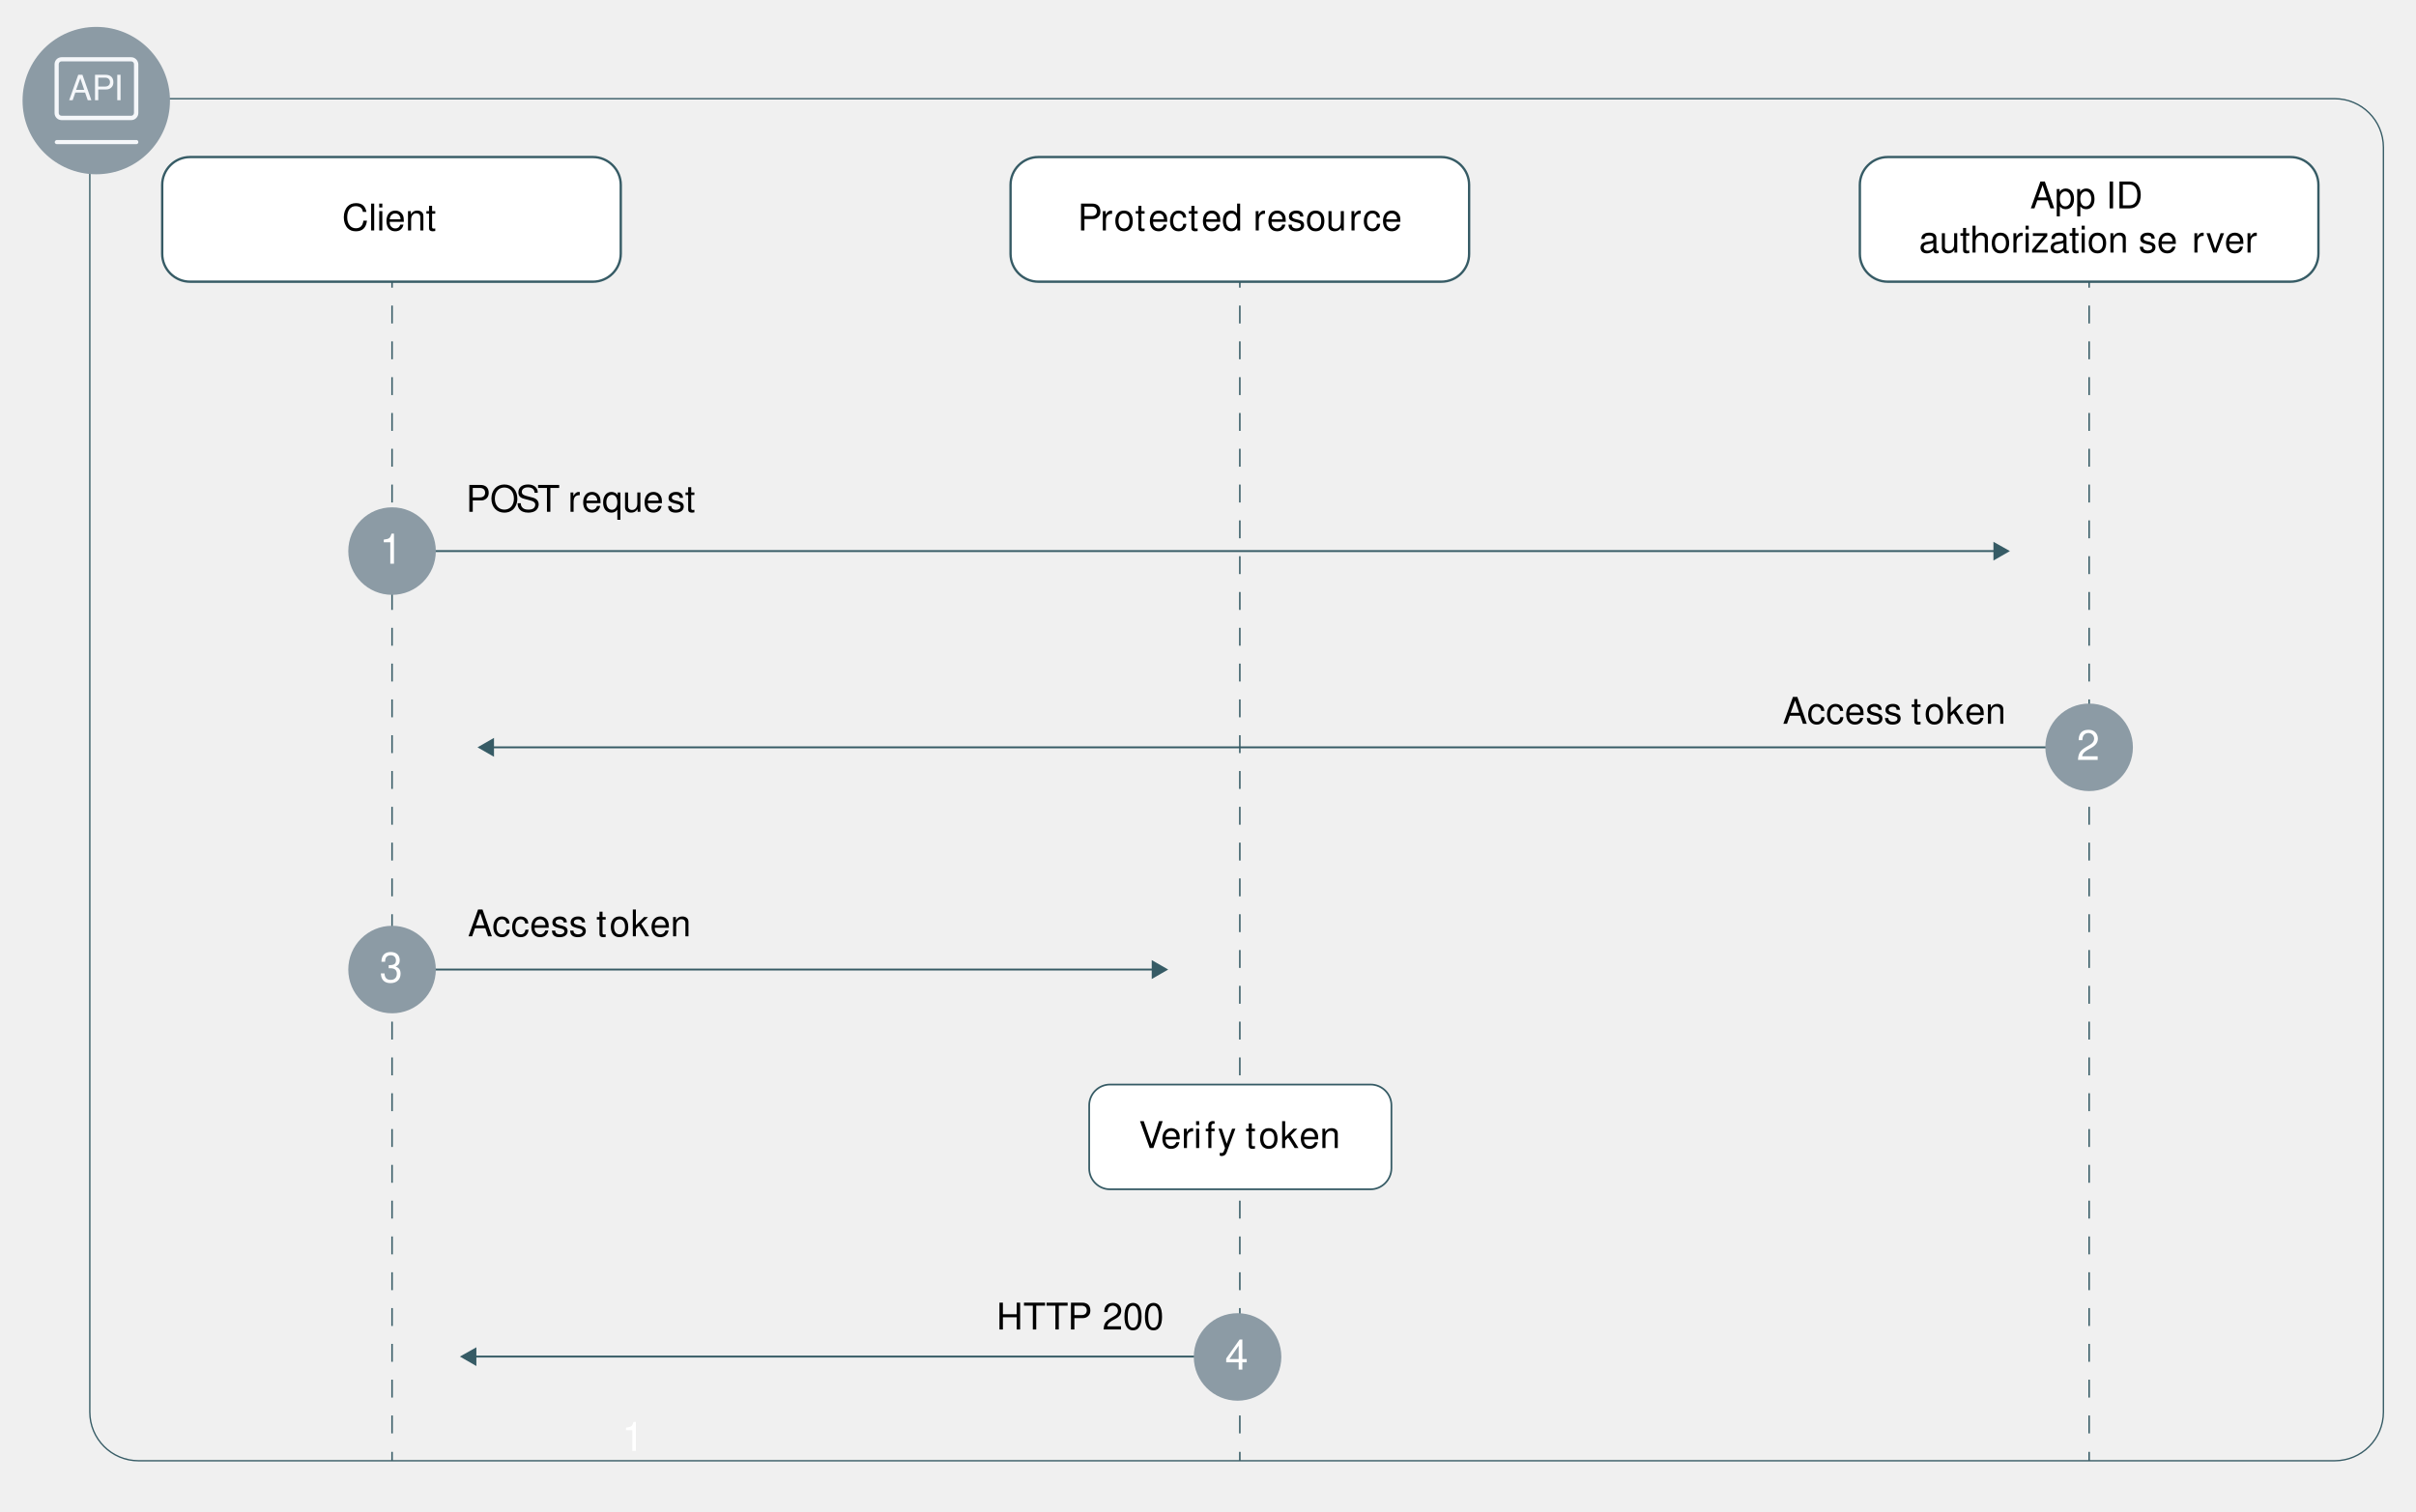
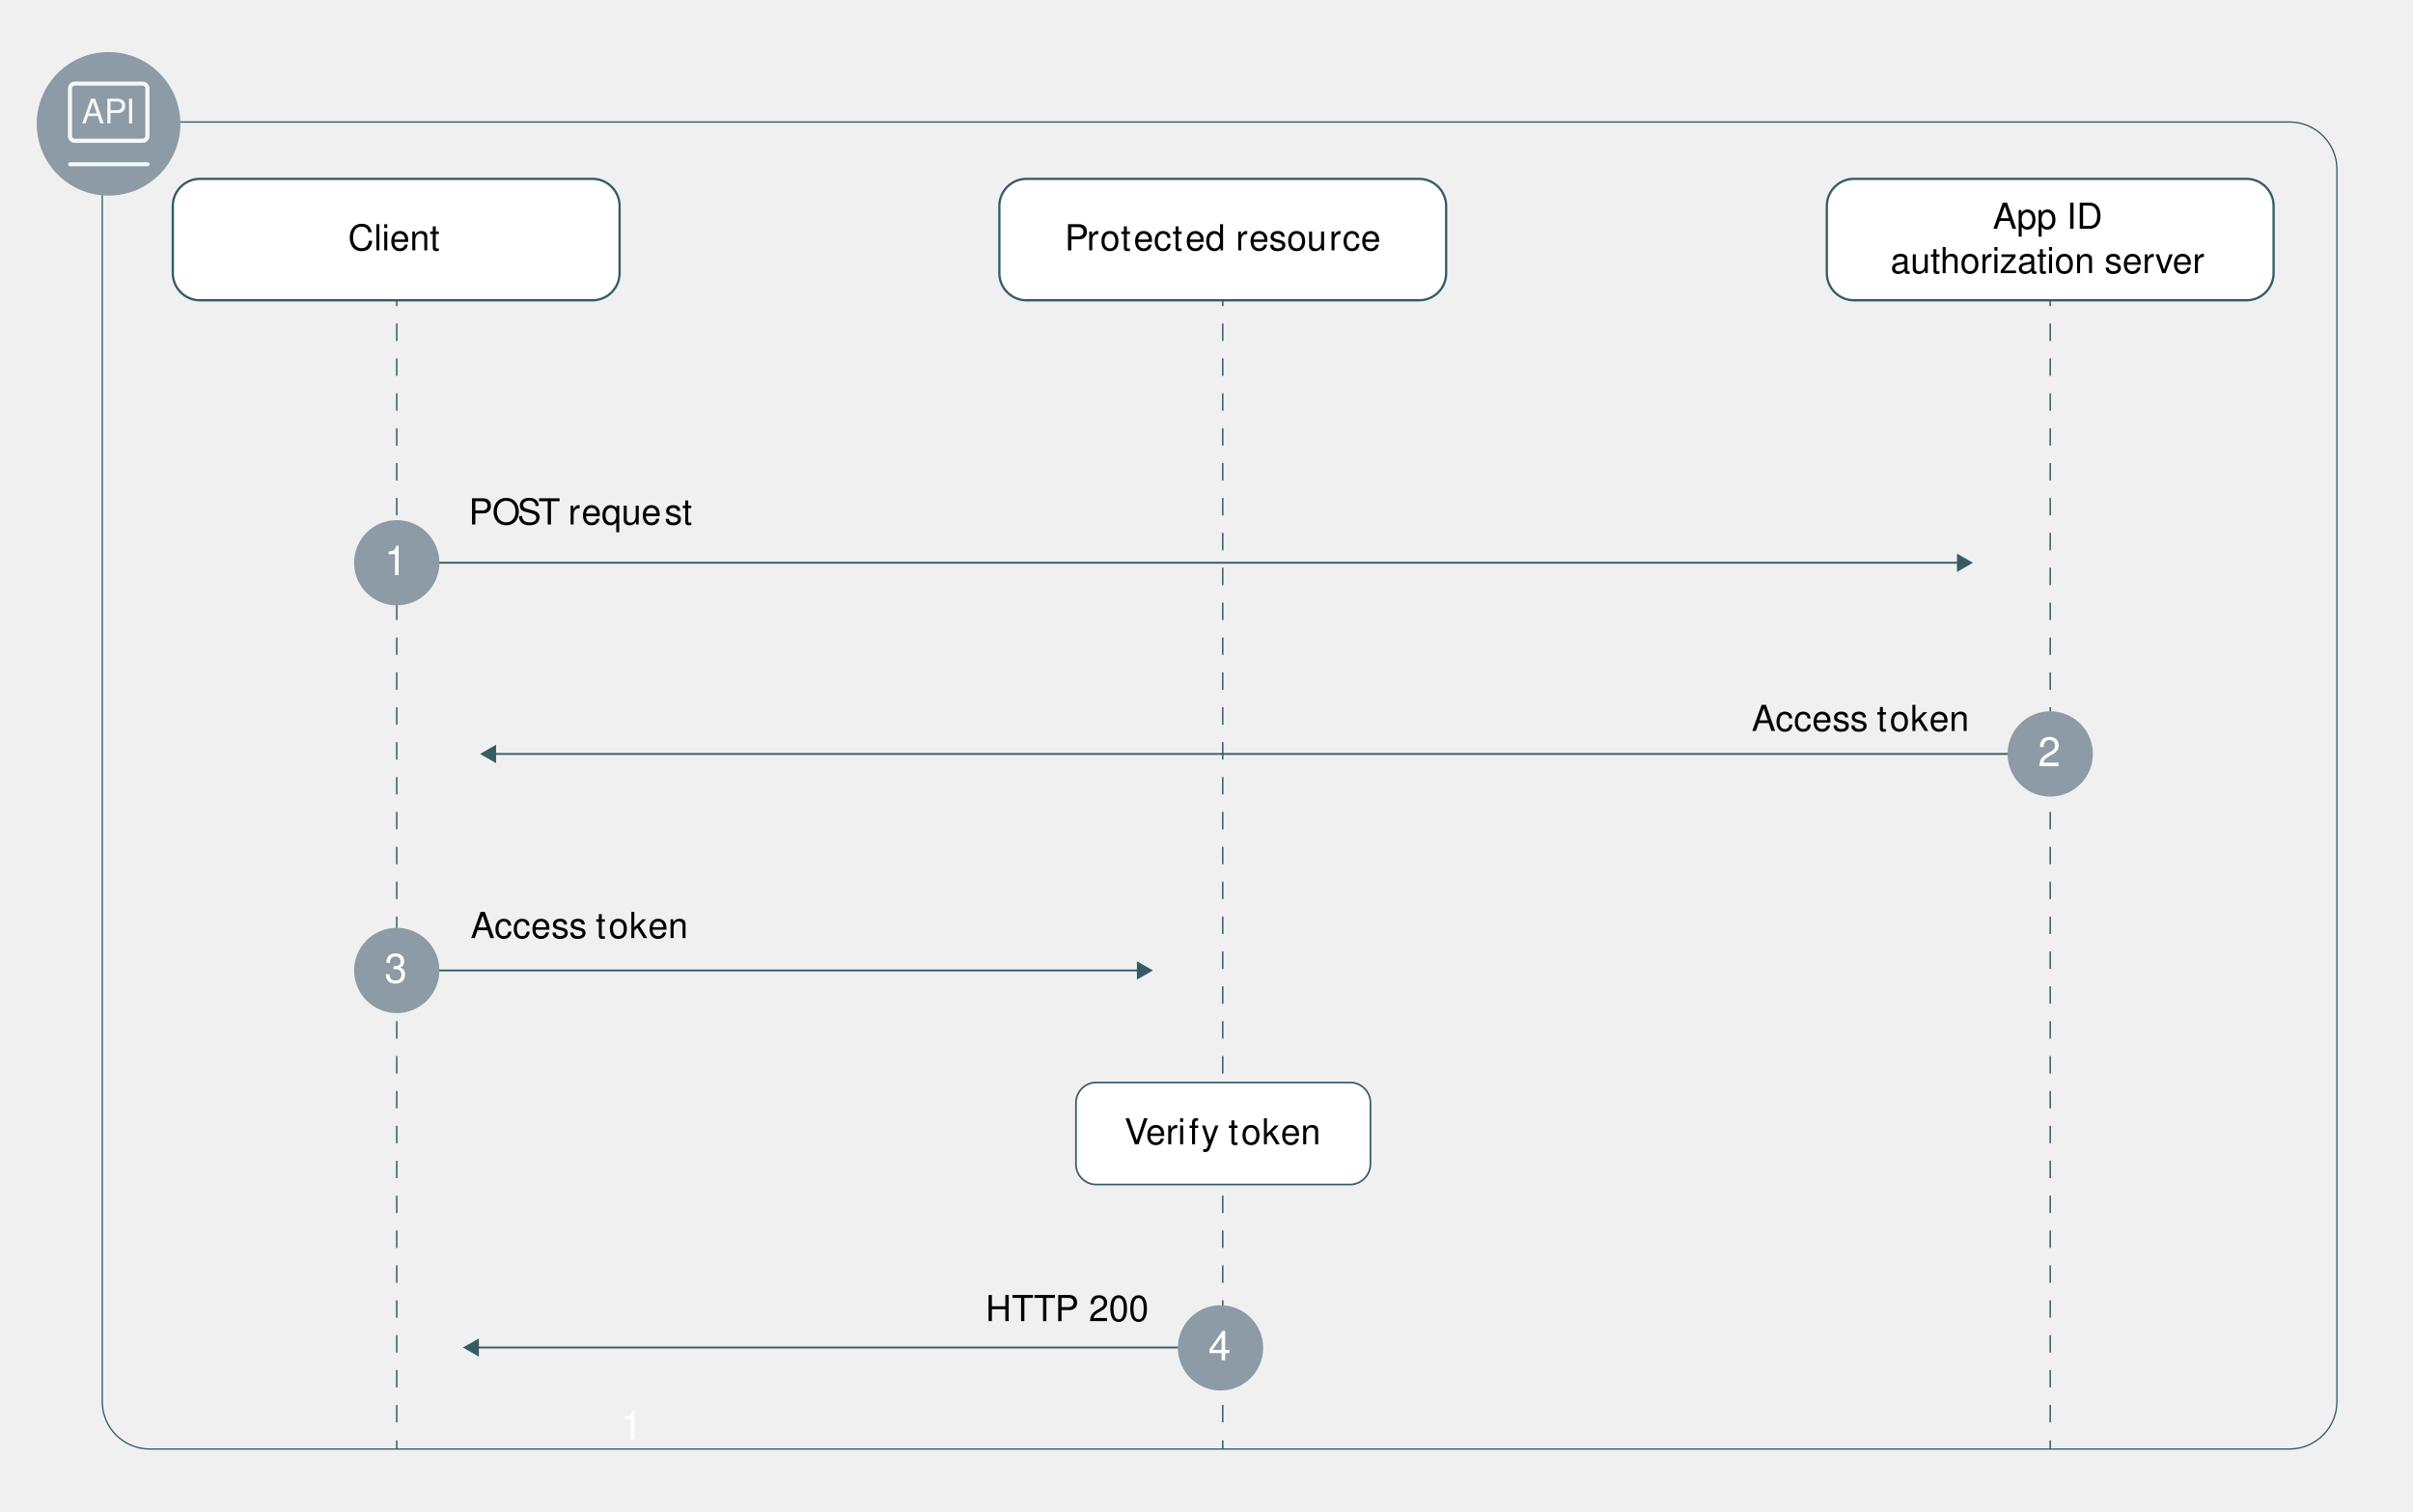
- <svg xmlns="http://www.w3.org/2000/svg" width="1275px" height="798px" viewBox="0 0 1275 798" version="1.1" style="background: #FFFFFF;">
+ <svg xmlns="http://www.w3.org/2000/svg" width="1307px" height="819px" viewBox="0 0 1307 819" version="1.1">
  <defs />
  <g id="Page-1" stroke="none" stroke-width="1" fill="none" fill-rule="evenodd">
-     <g id="backend_flow-01" transform="translate(11, 14)">
+     <g id="backend-flow" transform="translate(19, 28)">
      <g id="_x35_02a9f28-5ee6-4ba8-9fce-c7b3e4c49814" transform="translate(36, 38)" stroke="#365B65">
        <path d="M1185.1,719.1 L26.1,719.1 C11.9,719.1 0.4,707.6 0.4,693.4 L0.4,25.8 C0.4,11.6 11.9,0.1 26.1,0.1 L1185.1,0.1 C1199.3,0.1 1210.8,11.6 1210.8,25.8 L1210.8,693.4 C1210.8,707.6 1199.3,719.1 1185.1,719.1 Z" id="cb98c92f-7eb0-4f61-85a8-78756fe26de0" stroke-width="0.71" />
        <path d="M159.9,57.3 L159.9,62" id="Shape" stroke-width="0.79" />
        <path d="M159.9,71.5 L159.9,709.6" id="Shape" stroke-width="0.79" stroke-dasharray="9.45,9.45" />
        <path d="M159.9,714.4 L159.9,719.1" id="Shape" stroke-width="0.79" />
        <path d="M265.9,96.7 L53.3,96.7 C45.2,96.7 38.6,90.1 38.6,82 L38.6,45.6 C38.6,37.5 45.2,30.9 53.3,30.9 L265.9,30.9 C274,30.9 280.6,37.5 280.6,45.6 L280.6,81.9 C280.6,90.1 274,96.7 265.9,96.7 Z" id="_x34_3475f6c-9b4e-4d8f-94fe-594aa81528df" stroke-width="1.23" fill="#FFFFFF" fill-rule="nonzero" />
        <path d="M607.3,57.3 L607.3,62" id="Shape" stroke-width="0.79" />
        <path d="M607.3,71.5 L607.3,709.6" id="Shape" stroke-width="0.79" stroke-dasharray="9.45,9.45" />
        <path d="M607.3,714.4 L607.3,719.1" id="Shape" stroke-width="0.79" />
        <path d="M713.6,96.7 L501,96.7 C492.9,96.7 486.3,90.1 486.3,82 L486.3,45.6 C486.3,37.5 492.9,30.9 501,30.9 L713.6,30.9 C721.7,30.9 728.3,37.5 728.3,45.6 L728.3,81.9 C728.4,90.1 721.8,96.7 713.6,96.7 Z" id="debe5898-1d02-484d-bcd6-4882005a0ed4" stroke-width="1.23" fill="#FFFFFF" fill-rule="nonzero" />
        <path d="M1055.5,57.3 L1055.5,62" id="Shape" stroke-width="0.79" />
        <path d="M1055.5,71.5 L1055.5,709.6" id="Shape" stroke-width="0.79" stroke-dasharray="9.45,9.45" />
        <path d="M1055.5,714.4 L1055.5,719.1" id="Shape" stroke-width="0.79" />
        <path d="M1161.8,96.7 L949.2,96.7 C941.1,96.7 934.5,90.1 934.5,82 L934.5,45.6 C934.5,37.5 941.1,30.9 949.2,30.9 L1161.8,30.9 C1169.9,30.9 1176.5,37.5 1176.5,45.6 L1176.5,81.9 C1176.5,90.1 1169.9,96.7 1161.8,96.7 Z" id="_x37_af9a49b-c45f-4f58-aa86-9db4eb2801d8" stroke-width="1.23" fill="#FFFFFF" fill-rule="nonzero" />
      </g>
      <path d="M712.3,613.8 L574.8,613.8 C568.8,613.8 563.8,608.9 563.8,602.8 L563.8,569.5 C563.8,563.5 568.7,558.5 574.8,558.5 L712.3,558.5 C718.3,558.5 723.3,563.4 723.3,569.5 L723.3,602.8 C723.2,608.8 718.3,613.8 712.3,613.8 Z" id="_x39_491baf2-6069-41e4-b9f0-1dbeecaca934" stroke="#365B65" stroke-width="0.91" fill="#FFFFFF" fill-rule="nonzero" />
      <circle id="Oval" fill="#8C9BA5" fill-rule="nonzero" cx="39.8" cy="39.1" r="38.9" />
      <path d="M194.2,497.8 L598.3,497.8" id="Shape" stroke="#365B65" />
      <polygon id="Shape" fill="#365B65" fill-rule="nonzero" points="596.8 502.8 605.5 497.8 596.8 492.8" />
      <circle id="Oval" fill="#8C9BA5" fill-rule="nonzero" cx="195.9" cy="497.8" r="23.1" />
-       <text id="1" fill="#FFFFFF" font-family="Helvetica" font-size="21.18" font-weight="normal">
-         <tspan x="317.21" y="751.89">1</tspan>
-       </text>
+       <g id="1" transform="translate(317, 731)" fill="#FFFFFF" font-family="Helvetica" font-size="21.18" font-weight="normal">
+         <text>
+           <tspan x="0.21" y="20.89">1</tspan>
+         </text>
+       </g>
      <path d="M201.1,276.9 L1042.5,276.9" id="Shape" stroke="#365B65" />
      <polygon id="Shape" fill="#365B65" fill-rule="nonzero" points="1041 281.9 1049.7 276.9 1041 272" />
      <circle id="Oval" fill="#8C9BA5" fill-rule="nonzero" cx="195.9" cy="276.9" r="23.1" />
-       <text id="1" fill="#FFFFFF" font-family="Helvetica" font-size="22" font-weight="normal">
-         <tspan x="189.27" y="283.58">1</tspan>
-       </text>
+       <g id="1" transform="translate(189, 262)" fill="#FFFFFF" font-family="Helvetica" font-size="22" font-weight="normal">
+         <text>
+           <tspan x="0.27" y="21.58">1</tspan>
+         </text>
+       </g>
      <path d="M60.8,62.1 L18.9,62.1 C18.3,62 17.8,61.5 17.9,60.9 C18,60.4 18.4,60 18.9,59.9 L60.8,59.9 C61.4,59.8 62,60.3 62,60.9 C62.1,61.5 61.6,62.1 61,62.1 C61,62.1 60.9,62.1 60.8,62.1 Z" id="dfff4afb-aca4-425e-8ab1-f2d5073df922" fill="#F5F7FA" fill-rule="nonzero" />
      <path d="M58.2,18.4 C59,18.4 59.7,19 59.7,19.8 C59.7,19.8 59.7,19.8 59.7,19.8 L59.7,45.6 C59.7,46.4 59.1,47.1 58.3,47.1 C58.3,47.1 58.3,47.1 58.3,47.1 L21.5,47.1 C20.7,47.1 20,46.5 20,45.7 C20,45.7 20,45.7 20,45.7 L20,19.9 C20,19.1 20.6,18.4 21.4,18.4 C21.4,18.4 21.4,18.4 21.5,18.4 L58.2,18.4 Z M58.2,16.2 L21.5,16.2 C19.5,16.2 17.8,17.8 17.8,19.9 L17.8,45.7 C17.8,47.7 19.4,49.4 21.5,49.4 L58.3,49.4 C60.3,49.4 62,47.7 62,45.7 L62,19.9 C61.9,17.9 60.3,16.2 58.2,16.2 Z" id="_x36_c1185eb-7610-4673-a868-5f43805d1441" fill="#F5F7FA" fill-rule="nonzero" />
-       <text id="API" fill="#F5F7FA" font-family="Helvetica" font-size="18.4" font-weight="normal">
-         <tspan x="25.197" y="38.9">API</tspan>
-       </text>
+       <g id="API" transform="translate(25, 20)" fill="#F5F7FA" font-family="Helvetica" font-size="18.4" font-weight="normal">
+         <text>
+           <tspan x="0.197" y="18.9">API</tspan>
+         </text>
+       </g>
      <path d="M1089.6,380.5 L248.2,380.5" id="Shape" stroke="#365B65" />
      <polygon id="Shape" fill="#365B65" fill-rule="nonzero" points="249.7 375.5 241 380.5 249.7 385.5" />
-       <text id="3" fill="#FFFFFF" font-family="Helvetica" font-size="22" font-weight="normal">
-         <tspan x="189.27" y="504.46">3</tspan>
-       </text>
+       <g id="3" transform="translate(189, 483)" fill="#FFFFFF" font-family="Helvetica" font-size="22" font-weight="normal">
+         <text>
+           <tspan x="0.27" y="21.46">3</tspan>
+         </text>
+       </g>
      <circle id="Oval" fill="#8C9BA5" fill-rule="nonzero" cx="1091.5" cy="380.5" r="23.1" />
-       <text id="2" fill="#FFFFFF" font-family="Helvetica" font-size="22" font-weight="normal">
-         <tspan x="1084.88" y="387.14">2</tspan>
-       </text>
+       <g id="2" transform="translate(1084, 366)" fill="#FFFFFF" font-family="Helvetica" font-size="22" font-weight="normal">
+         <text>
+           <tspan x="0.88" y="21.14">2</tspan>
+         </text>
+       </g>
      <path d="M643,702.1 L238.9,702.1" id="Shape" stroke="#365B65" />
      <polygon id="Shape" fill="#365B65" fill-rule="nonzero" points="240.4 697.2 231.7 702.1 240.4 707.1" />
      <circle id="Oval" fill="#8C9BA5" fill-rule="nonzero" cx="642.1" cy="702.3" r="23.1" />
-       <text id="4" fill="#FFFFFF" font-family="Helvetica" font-size="22" font-weight="normal">
-         <tspan x="635.5" y="708.99">4</tspan>
-       </text>
-       <text id="Client" fill="#000000" font-family="Helvetica" font-size="19.43" font-weight="normal">
-         <tspan x="169.5" y="107.64">Client</tspan>
-       </text>
-       <text id="P" fill="#000000" font-family="Helvetica" font-size="19.43" font-weight="normal">
-         <tspan x="557.72" y="107.64">P</tspan>
-       </text>
-       <text id="r" fill="#000000" font-family="Helvetica" font-size="19.43" font-weight="normal">
-         <tspan x="569.648" y="107.64">r</tspan>
-       </text>
-       <text id="o" fill="#000000" font-family="Helvetica" font-size="19.43" font-weight="normal">
-         <tspan x="576.888" y="107.64">o</tspan>
-       </text>
-       <text id="t" fill="#000000" font-family="Helvetica" font-size="19.43" font-weight="normal">
-         <tspan x="588.095" y="107.64">t</tspan>
-       </text>
-       <text id="ec" fill="#000000" font-family="Helvetica" font-size="19.43" font-weight="normal">
-         <tspan x="595.037" y="107.64">ec</tspan>
-       </text>
-       <text id="t" fill="#000000" font-family="Helvetica" font-size="19.43" font-weight="normal">
-         <tspan x="616.09" y="107.64">t</tspan>
-       </text>
-       <text id="ed" fill="#000000" font-family="Helvetica" font-size="19.43" font-weight="normal">
-         <tspan x="623.032" y="107.64">ed</tspan>
-       </text>
-       <text id="r" fill="#000000" font-family="Helvetica" font-size="19.43" font-weight="normal">
-         <tspan x="650.337" y="107.64">r</tspan>
-       </text>
-       <text id="esou" fill="#000000" font-family="Helvetica" font-size="19.43" font-weight="normal">
-         <tspan x="657.578" y="107.64">esou</tspan>
-       </text>
-       <text id="r" fill="#000000" font-family="Helvetica" font-size="19.43" font-weight="normal">
-         <tspan x="700.88" y="107.64">r</tspan>
-       </text>
-       <text id="c" fill="#000000" font-family="Helvetica" font-size="19.43" font-weight="normal">
-         <tspan x="708.12" y="107.64">c</tspan>
-       </text>
-       <text id="e" fill="#000000" font-family="Helvetica" font-size="19.43" font-weight="normal">
-         <tspan x="718.07" y="107.64">e</tspan>
-       </text>
-       <text id="App-ID" fill="#000000" font-family="Helvetica" font-size="19.43" font-weight="normal">
-         <tspan x="1060.399" y="95.99">App ID</tspan>
-       </text>
-       <text id="authorization-se" fill="#000000" font-family="Helvetica" font-size="19.43" font-weight="normal">
-         <tspan x="1001.711" y="119.3">authorization se</tspan>
-       </text>
-       <text id="r" fill="#000000" font-family="Helvetica" font-size="19.43" font-weight="normal">
-         <tspan x="1145.715" y="119.3">r</tspan>
-       </text>
-       <text id="v" fill="#000000" font-family="Helvetica" font-size="19.43" font-weight="normal">
-         <tspan x="1153.254" y="119.3">v</tspan>
-       </text>
-       <text id="er" fill="#000000" font-family="Helvetica" font-size="19.43" font-weight="normal">
-         <tspan x="1162.946" y="119.3">er</tspan>
-       </text>
-       <text id="PO" fill="#000000" font-family="Helvetica" font-size="19.43" font-weight="normal">
-         <tspan x="234.91" y="256.16">PO</tspan>
-       </text>
-       <text id="S" fill="#000000" font-family="Helvetica" font-size="19.43" font-weight="normal">
-         <tspan x="261.206" y="256.16">S</tspan>
-       </text>
-       <text id="T" fill="#000000" font-family="Helvetica" font-size="19.43" font-weight="normal">
-         <tspan x="272.566" y="256.16">T</tspan>
-       </text>
-       <text id="r" fill="#000000" font-family="Helvetica" font-size="19.43" font-weight="normal">
-         <tspan x="288.738" y="256.16">r</tspan>
-       </text>
-       <text id="eque" fill="#000000" font-family="Helvetica" font-size="19.43" font-weight="normal">
-         <tspan x="295.978" y="256.16">eque</tspan>
-       </text>
-       <text id="s" fill="#000000" font-family="Helvetica" font-size="19.43" font-weight="normal">
-         <tspan x="340.917" y="256.16">s</tspan>
-       </text>
-       <text id="t" fill="#000000" font-family="Helvetica" font-size="19.43" font-weight="normal">
-         <tspan x="350.517" y="256.16">t</tspan>
-       </text>
-       <text id="A" fill="#000000" font-family="Helvetica" font-size="19.43" font-weight="normal">
-         <tspan x="929.8" y="368.05">A</tspan>
-       </text>
-       <text id="cc" fill="#000000" font-family="Helvetica" font-size="19.43" font-weight="normal">
-         <tspan x="942.623" y="368.05">cc</tspan>
-       </text>
-       <text id="e" fill="#000000" font-family="Helvetica" font-size="19.43" font-weight="normal">
-         <tspan x="962.513" y="368.05">e</tspan>
-       </text>
-       <text id="s" fill="#000000" font-family="Helvetica" font-size="19.43" font-weight="normal">
-         <tspan x="973.503" y="368.05">s</tspan>
-       </text>
-       <text id="s" fill="#000000" font-family="Helvetica" font-size="19.43" font-weight="normal">
-         <tspan x="983.123" y="368.05">s</tspan>
-       </text>
-       <text id="t" fill="#000000" font-family="Helvetica" font-size="19.43" font-weight="normal">
-         <tspan x="997.595" y="368.05">t</tspan>
-       </text>
-       <text id="o" fill="#000000" font-family="Helvetica" font-size="19.43" font-weight="normal">
-         <tspan x="1004.537" y="368.05">o</tspan>
-       </text>
-       <text id="k" fill="#000000" font-family="Helvetica" font-size="19.43" font-weight="normal">
-         <tspan x="1015.732" y="368.05">k</tspan>
-       </text>
-       <text id="en" fill="#000000" font-family="Helvetica" font-size="19.43" font-weight="normal">
-         <tspan x="1025.94" y="368.05">en</tspan>
-       </text>
-       <text id="A" fill="#000000" font-family="Helvetica" font-size="19.43" font-weight="normal">
-         <tspan x="235.91" y="480.269">A</tspan>
-       </text>
-       <text id="cc" fill="#000000" font-family="Helvetica" font-size="19.43" font-weight="normal">
-         <tspan x="248.733" y="480.269">cc</tspan>
-       </text>
-       <text id="e" fill="#000000" font-family="Helvetica" font-size="19.43" font-weight="normal">
-         <tspan x="268.623" y="480.269">e</tspan>
-       </text>
-       <text id="s" fill="#000000" font-family="Helvetica" font-size="19.43" font-weight="normal">
-         <tspan x="279.613" y="480.269">s</tspan>
-       </text>
-       <text id="s" fill="#000000" font-family="Helvetica" font-size="19.43" font-weight="normal">
-         <tspan x="289.233" y="480.269">s</tspan>
-       </text>
-       <text id="t" fill="#000000" font-family="Helvetica" font-size="19.43" font-weight="normal">
-         <tspan x="303.704" y="480.269">t</tspan>
-       </text>
-       <text id="o" fill="#000000" font-family="Helvetica" font-size="19.43" font-weight="normal">
-         <tspan x="310.647" y="480.269">o</tspan>
-       </text>
-       <text id="k" fill="#000000" font-family="Helvetica" font-size="19.43" font-weight="normal">
-         <tspan x="321.843" y="480.269">k</tspan>
-       </text>
-       <text id="en" fill="#000000" font-family="Helvetica" font-size="19.43" font-weight="normal">
-         <tspan x="332.05" y="480.269">en</tspan>
-       </text>
-       <text id="H" fill="#000000" font-family="Helvetica" font-size="19.43" font-weight="normal">
-         <tspan x="514.84" y="687.81">H</tspan>
-       </text>
-       <text id="T" fill="#000000" font-family="Helvetica" font-size="19.43" font-weight="normal">
-         <tspan x="528.981" y="687.81">T</tspan>
-       </text>
-       <text id="TP-200" fill="#000000" font-family="Helvetica" font-size="19.43" font-weight="normal">
-         <tspan x="540.889" y="687.81">TP 200</tspan>
-       </text>
-       <text id="V" fill="#000000" font-family="Helvetica" font-size="19.43" font-weight="normal">
-         <tspan x="590.05" y="592.01">V</tspan>
-       </text>
-       <text id="eri" fill="#000000" font-family="Helvetica" font-size="19.43" font-weight="normal">
-         <tspan x="601.638" y="592.01">eri</tspan>
-       </text>
-       <text id="f" fill="#000000" font-family="Helvetica" font-size="19.43" font-weight="normal">
-         <tspan x="624.967" y="592.01">f</tspan>
-       </text>
-       <text id="y" fill="#000000" font-family="Helvetica" font-size="19.43" font-weight="normal">
-         <tspan x="631.651" y="592.01">y</tspan>
-       </text>
-       <text id="t" fill="#000000" font-family="Helvetica" font-size="19.43" font-weight="normal">
-         <tspan x="646.35" y="592.01">t</tspan>
-       </text>
-       <text id="o" fill="#000000" font-family="Helvetica" font-size="19.43" font-weight="normal">
-         <tspan x="653.292" y="592.01">o</tspan>
-       </text>
-       <text id="k" fill="#000000" font-family="Helvetica" font-size="19.43" font-weight="normal">
-         <tspan x="664.498" y="592.01">k</tspan>
-       </text>
-       <text id="en" fill="#000000" font-family="Helvetica" font-size="19.43" font-weight="normal">
-         <tspan x="674.705" y="592.01">en</tspan>
-       </text>
+       <g id="4" transform="translate(635, 687)" fill="#FFFFFF" font-family="Helvetica" font-size="22" font-weight="normal">
+         <text>
+           <tspan x="0.5" y="21.99">4</tspan>
+         </text>
+       </g>
+       <g id="Client" transform="translate(169, 88)" fill="#000000" font-family="Helvetica" font-size="19.43" font-weight="normal">
+         <text>
+           <tspan x="0.5" y="19.64">Client</tspan>
+         </text>
+       </g>
+       <g id="P" transform="translate(557, 88)" fill="#000000" font-family="Helvetica" font-size="19.43" font-weight="normal">
+         <text>
+           <tspan x="0.72" y="19.64">P</tspan>
+         </text>
+       </g>
+       <g id="r" transform="translate(569, 88)" fill="#000000" font-family="Helvetica" font-size="19.43" font-weight="normal">
+         <text>
+           <tspan x="0.647" y="19.64">r</tspan>
+         </text>
+       </g>
+       <g id="o" transform="translate(576, 88)" fill="#000000" font-family="Helvetica" font-size="19.43" font-weight="normal">
+         <text>
+           <tspan x="0.888" y="19.64">o</tspan>
+         </text>
+       </g>
+       <g id="t" transform="translate(588, 88)" fill="#000000" font-family="Helvetica" font-size="19.43" font-weight="normal">
+         <text>
+           <tspan x="0.095" y="19.64">t</tspan>
+         </text>
+       </g>
+       <g id="ec" transform="translate(595, 88)" fill="#000000" font-family="Helvetica" font-size="19.43" font-weight="normal">
+         <text>
+           <tspan x="0.037" y="19.64">ec</tspan>
+         </text>
+       </g>
+       <g id="t" transform="translate(616, 88)" fill="#000000" font-family="Helvetica" font-size="19.43" font-weight="normal">
+         <text>
+           <tspan x="0.09" y="19.64">t</tspan>
+         </text>
+       </g>
+       <g id="ed" transform="translate(623, 88)" fill="#000000" font-family="Helvetica" font-size="19.43" font-weight="normal">
+         <text>
+           <tspan x="0.032" y="19.64">ed</tspan>
+         </text>
+       </g>
+       <g id="r" transform="translate(650, 88)" fill="#000000" font-family="Helvetica" font-size="19.43" font-weight="normal">
+         <text>
+           <tspan x="0.337" y="19.64">r</tspan>
+         </text>
+       </g>
+       <g id="esou" transform="translate(657, 88)" fill="#000000" font-family="Helvetica" font-size="19.43" font-weight="normal">
+         <text>
+           <tspan x="0.578" y="19.64">esou</tspan>
+         </text>
+       </g>
+       <g id="r" transform="translate(700, 88)" fill="#000000" font-family="Helvetica" font-size="19.43" font-weight="normal">
+         <text>
+           <tspan x="0.88" y="19.64">r</tspan>
+         </text>
+       </g>
+       <g id="c" transform="translate(708, 88)" fill="#000000" font-family="Helvetica" font-size="19.43" font-weight="normal">
+         <text>
+           <tspan x="0.12" y="19.64">c</tspan>
+         </text>
+       </g>
+       <g id="e" transform="translate(718, 88)" fill="#000000" font-family="Helvetica" font-size="19.43" font-weight="normal">
+         <text>
+           <tspan x="0.07" y="19.64">e</tspan>
+         </text>
+       </g>
+       <g id="App-ID" transform="translate(1060, 76)" fill="#000000" font-family="Helvetica" font-size="19.43" font-weight="normal">
+         <text>
+           <tspan x="0.399" y="19.99">App ID</tspan>
+         </text>
+       </g>
+       <g id="authorization-se" transform="translate(1005, 101)" fill="#000000" font-family="Helvetica" font-size="19.43" font-weight="normal">
+         <text id="authorization-server">
+           <tspan x="0" y="19">authorization server</tspan>
+         </text>
+       </g>
+       <g id="PO" transform="translate(234, 237)" fill="#000000" font-family="Helvetica" font-size="19.43" font-weight="normal">
+         <text>
+           <tspan x="0.91" y="19.16">PO</tspan>
+         </text>
+       </g>
+       <g id="S" transform="translate(261, 237)" fill="#000000" font-family="Helvetica" font-size="19.43" font-weight="normal">
+         <text>
+           <tspan x="0.206" y="19.16">S</tspan>
+         </text>
+       </g>
+       <g id="T" transform="translate(272, 237)" fill="#000000" font-family="Helvetica" font-size="19.43" font-weight="normal">
+         <text>
+           <tspan x="0.566" y="19.16">T</tspan>
+         </text>
+       </g>
+       <g id="r" transform="translate(288, 237)" fill="#000000" font-family="Helvetica" font-size="19.43" font-weight="normal">
+         <text>
+           <tspan x="0.738" y="19.16">r</tspan>
+         </text>
+       </g>
+       <g id="eque" transform="translate(295, 237)" fill="#000000" font-family="Helvetica" font-size="19.43" font-weight="normal">
+         <text>
+           <tspan x="0.979" y="19.16">eque</tspan>
+         </text>
+       </g>
+       <g id="s" transform="translate(340, 237)" fill="#000000" font-family="Helvetica" font-size="19.43" font-weight="normal">
+         <text>
+           <tspan x="0.917" y="19.16">s</tspan>
+         </text>
+       </g>
+       <g id="t" transform="translate(350, 237)" fill="#000000" font-family="Helvetica" font-size="19.43" font-weight="normal">
+         <text>
+           <tspan x="0.517" y="19.16">t</tspan>
+         </text>
+       </g>
+       <g id="A" transform="translate(929, 349)" fill="#000000" font-family="Helvetica" font-size="19.43" font-weight="normal">
+         <text>
+           <tspan x="0.8" y="19.05">A</tspan>
+         </text>
+       </g>
+       <g id="cc" transform="translate(942, 349)" fill="#000000" font-family="Helvetica" font-size="19.43" font-weight="normal">
+         <text>
+           <tspan x="0.623" y="19.05">cc</tspan>
+         </text>
+       </g>
+       <g id="e" transform="translate(962, 349)" fill="#000000" font-family="Helvetica" font-size="19.43" font-weight="normal">
+         <text>
+           <tspan x="0.513" y="19.05">e</tspan>
+         </text>
+       </g>
+       <g id="s" transform="translate(973, 349)" fill="#000000" font-family="Helvetica" font-size="19.43" font-weight="normal">
+         <text>
+           <tspan x="0.503" y="19.05">s</tspan>
+         </text>
+       </g>
+       <g id="s" transform="translate(983, 349)" fill="#000000" font-family="Helvetica" font-size="19.43" font-weight="normal">
+         <text>
+           <tspan x="0.123" y="19.05">s</tspan>
+         </text>
+       </g>
+       <g id="t" transform="translate(997, 349)" fill="#000000" font-family="Helvetica" font-size="19.43" font-weight="normal">
+         <text>
+           <tspan x="0.595" y="19.05">t</tspan>
+         </text>
+       </g>
+       <g id="o" transform="translate(1004, 349)" fill="#000000" font-family="Helvetica" font-size="19.43" font-weight="normal">
+         <text>
+           <tspan x="0.537" y="19.05">o</tspan>
+         </text>
+       </g>
+       <g id="k" transform="translate(1015, 349)" fill="#000000" font-family="Helvetica" font-size="19.43" font-weight="normal">
+         <text>
+           <tspan x="0.732" y="19.05">k</tspan>
+         </text>
+       </g>
+       <g id="en" transform="translate(1025, 349)" fill="#000000" font-family="Helvetica" font-size="19.43" font-weight="normal">
+         <text>
+           <tspan x="0.94" y="19.05">en</tspan>
+         </text>
+       </g>
+       <g id="A" transform="translate(235, 461)" fill="#000000" font-family="Helvetica" font-size="19.43" font-weight="normal">
+         <text>
+           <tspan x="0.91" y="19.27">A</tspan>
+         </text>
+       </g>
+       <g id="cc" transform="translate(248, 461)" fill="#000000" font-family="Helvetica" font-size="19.43" font-weight="normal">
+         <text>
+           <tspan x="0.733" y="19.27">cc</tspan>
+         </text>
+       </g>
+       <g id="e" transform="translate(268, 461)" fill="#000000" font-family="Helvetica" font-size="19.43" font-weight="normal">
+         <text>
+           <tspan x="0.623" y="19.27">e</tspan>
+         </text>
+       </g>
+       <g id="s" transform="translate(279, 461)" fill="#000000" font-family="Helvetica" font-size="19.43" font-weight="normal">
+         <text>
+           <tspan x="0.613" y="19.27">s</tspan>
+         </text>
+       </g>
+       <g id="s" transform="translate(289, 461)" fill="#000000" font-family="Helvetica" font-size="19.43" font-weight="normal">
+         <text>
+           <tspan x="0.233" y="19.27">s</tspan>
+         </text>
+       </g>
+       <g id="t" transform="translate(303, 461)" fill="#000000" font-family="Helvetica" font-size="19.43" font-weight="normal">
+         <text>
+           <tspan x="0.704" y="19.27">t</tspan>
+         </text>
+       </g>
+       <g id="o" transform="translate(310, 461)" fill="#000000" font-family="Helvetica" font-size="19.43" font-weight="normal">
+         <text>
+           <tspan x="0.646" y="19.27">o</tspan>
+         </text>
+       </g>
+       <g id="k" transform="translate(321, 461)" fill="#000000" font-family="Helvetica" font-size="19.43" font-weight="normal">
+         <text>
+           <tspan x="0.843" y="19.27">k</tspan>
+         </text>
+       </g>
+       <g id="en" transform="translate(332, 461)" fill="#000000" font-family="Helvetica" font-size="19.43" font-weight="normal">
+         <text>
+           <tspan x="0.05" y="19.27">en</tspan>
+         </text>
+       </g>
+       <g id="H" transform="translate(514, 668)" fill="#000000" font-family="Helvetica" font-size="19.43" font-weight="normal">
+         <text>
+           <tspan x="0.84" y="19.81">H</tspan>
+         </text>
+       </g>
+       <g id="T" transform="translate(528, 668)" fill="#000000" font-family="Helvetica" font-size="19.43" font-weight="normal">
+         <text>
+           <tspan x="0.981" y="19.81">T</tspan>
+         </text>
+       </g>
+       <g id="TP-200" transform="translate(540, 668)" fill="#000000" font-family="Helvetica" font-size="19.43" font-weight="normal">
+         <text>
+           <tspan x="0.889" y="19.81">TP 200</tspan>
+         </text>
+       </g>
+       <g id="V" transform="translate(590, 573)" fill="#000000" font-family="Helvetica" font-size="19.43" font-weight="normal">
+         <text>
+           <tspan x="0.05" y="19.01">V</tspan>
+         </text>
+       </g>
+       <g id="eri" transform="translate(601, 573)" fill="#000000" font-family="Helvetica" font-size="19.43" font-weight="normal">
+         <text>
+           <tspan x="0.638" y="19.01">eri</tspan>
+         </text>
+       </g>
+       <g id="f" transform="translate(624, 573)" fill="#000000" font-family="Helvetica" font-size="19.43" font-weight="normal">
+         <text>
+           <tspan x="0.967" y="19.01">f</tspan>
+         </text>
+       </g>
+       <g id="y" transform="translate(631, 573)" fill="#000000" font-family="Helvetica" font-size="19.43" font-weight="normal">
+         <text>
+           <tspan x="0.651" y="19.01">y</tspan>
+         </text>
+       </g>
+       <g id="t" transform="translate(646, 573)" fill="#000000" font-family="Helvetica" font-size="19.43" font-weight="normal">
+         <text>
+           <tspan x="0.35" y="19.01">t</tspan>
+         </text>
+       </g>
+       <g id="o" transform="translate(653, 573)" fill="#000000" font-family="Helvetica" font-size="19.43" font-weight="normal">
+         <text>
+           <tspan x="0.292" y="19.01">o</tspan>
+         </text>
+       </g>
+       <g id="k" transform="translate(664, 573)" fill="#000000" font-family="Helvetica" font-size="19.43" font-weight="normal">
+         <text>
+           <tspan x="0.498" y="19.01">k</tspan>
+         </text>
+       </g>
+       <g id="en" transform="translate(674, 573)" fill="#000000" font-family="Helvetica" font-size="19.43" font-weight="normal">
+         <text>
+           <tspan x="0.705" y="19.01">en</tspan>
+         </text>
+       </g>
    </g>
  </g>
</svg>
